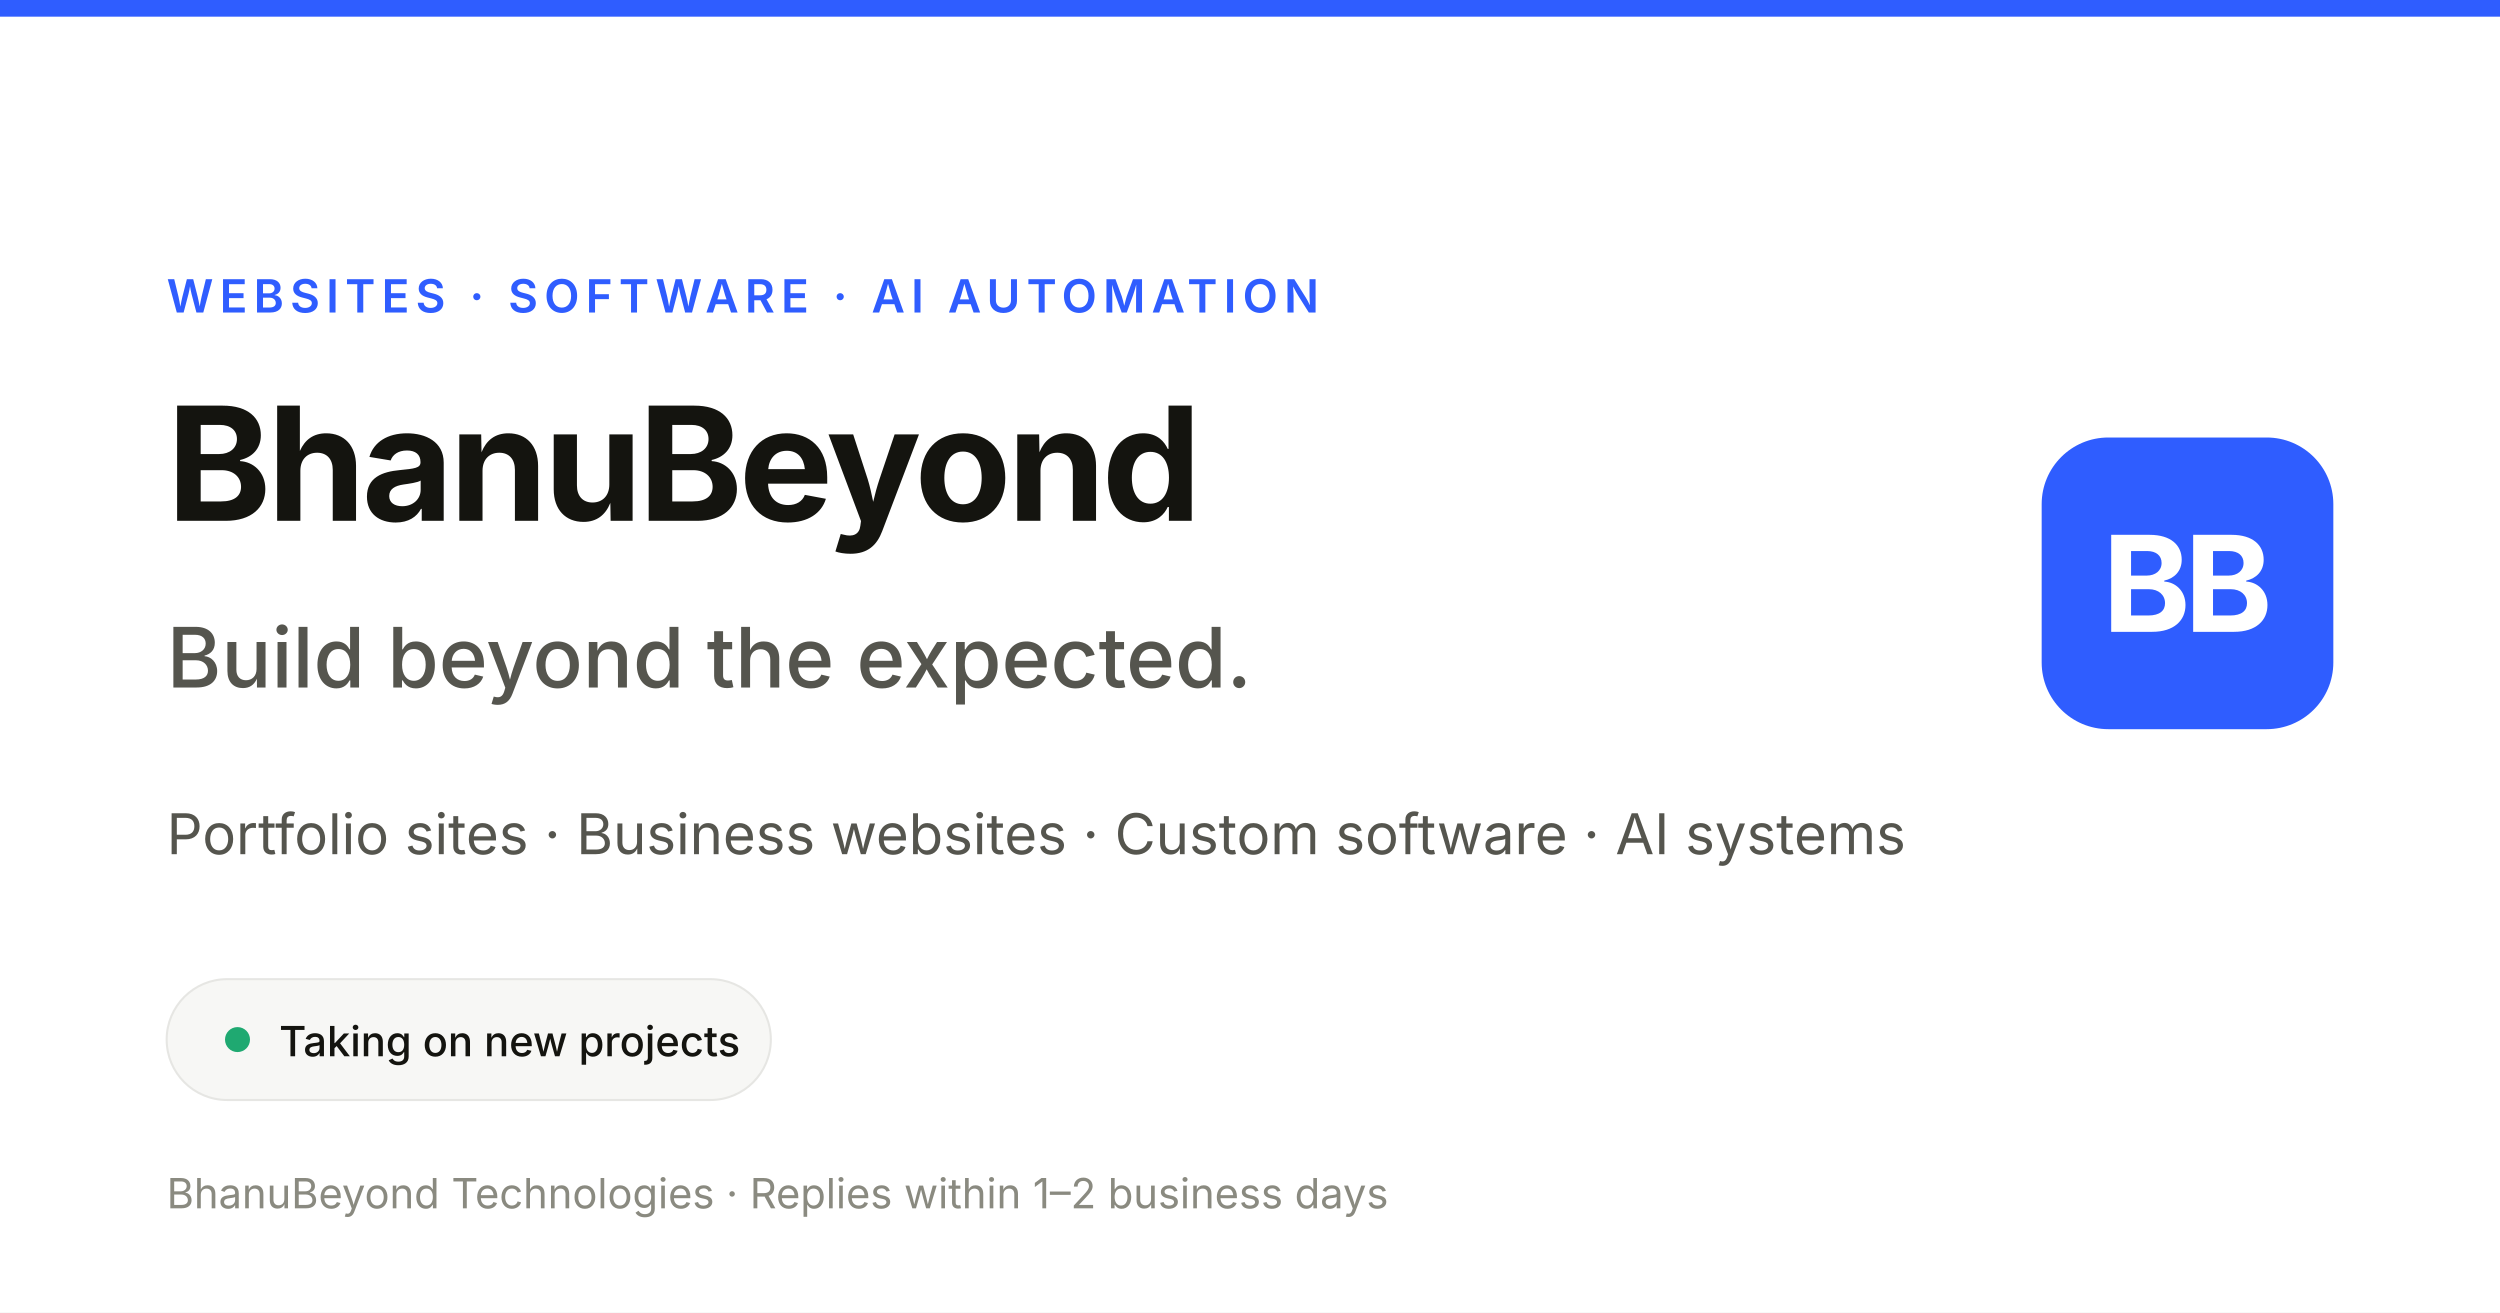
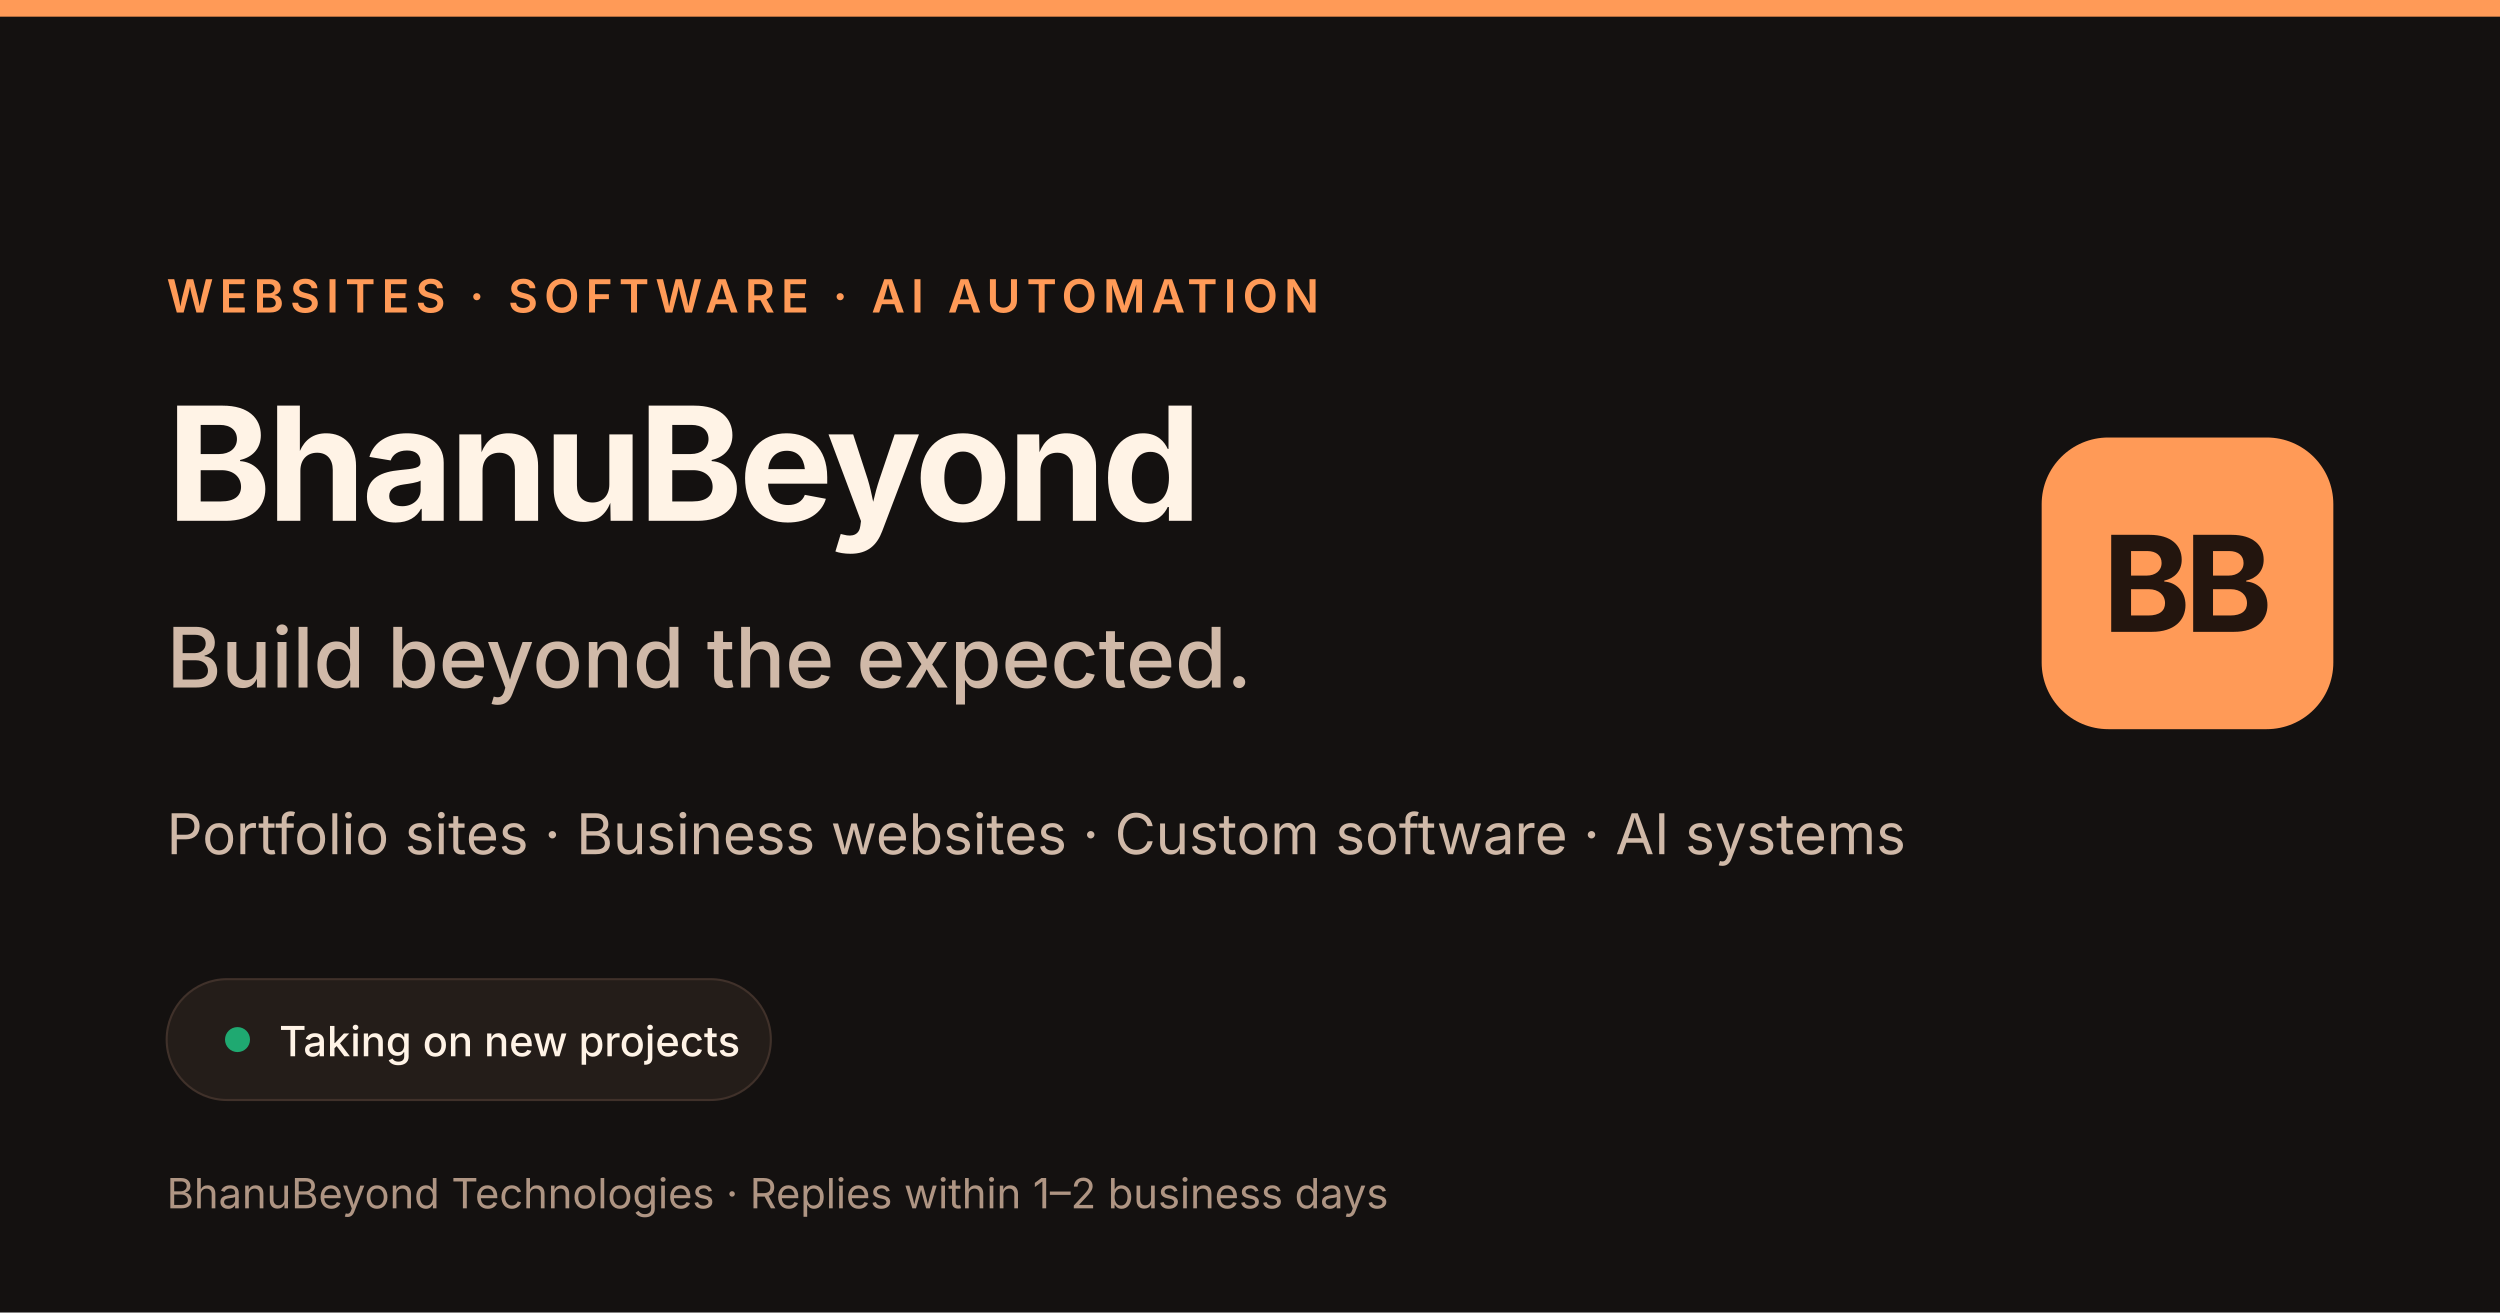
<svg xmlns="http://www.w3.org/2000/svg" width="1200" height="630" viewBox="0 0 1200 630">
-   <rect width="1200" height="630" fill="#ffffff" />
-   <rect x="0" y="0" width="1200" height="8" fill="#2f5dff" />
+   <rect width="1200" height="630" fill="#141110" />
+   <rect x="0" y="0" width="1200" height="8" fill="#ff9a57" />
  <g font-family="Inter, system-ui, -apple-system, Segoe UI, Roboto, sans-serif">
-     <text x="80" y="150" font-size="22" font-weight="600" letter-spacing="3" fill="#2f5dff">
+     <text x="80" y="150" font-size="22" font-weight="600" letter-spacing="3" fill="#ff9a57">
      WEBSITES · SOFTWARE · AI AUTOMATION
    </text>
-     <text x="80" y="250" font-size="76" font-weight="700" letter-spacing="-2" fill="#14140f">
+     <text x="80" y="250" font-size="76" font-weight="700" letter-spacing="-2" fill="#fff3e6">
      BhanuBeyond
    </text>
-     <text x="80" y="330" font-size="40" font-weight="500" fill="#55554e">
+     <text x="80" y="330" font-size="40" font-weight="500" fill="#d0b9a8">
      Build beyond the expected.
    </text>
-     <text x="80" y="410" font-size="27" font-weight="400" fill="#55554e">
+     <text x="80" y="410" font-size="27" font-weight="400" fill="#d0b9a8">
      Portfolio sites · Business websites · Custom software · AI systems
    </text>
    <g transform="translate(80, 470)">
-       <rect x="0" y="0" width="290" height="58" rx="29" fill="#f7f7f5" stroke="#e6e6e3" />
+       <rect x="0" y="0" width="290" height="58" rx="29" fill="#241d19" stroke="#40312a" />
      <circle cx="34" cy="29" r="6" fill="#1fa971" />
-       <text x="54" y="37" font-size="20" font-weight="500" fill="#14140f">Taking on new projects</text>
+       <text x="54" y="37" font-size="20" font-weight="500" fill="#fff3e6">Taking on new projects</text>
    </g>
-     <text x="80" y="580" font-size="20" font-weight="400" fill="#8a8a80">
+     <text x="80" y="580" font-size="20" font-weight="400" fill="#af9583">
      BhanuBeyond Technologies · Replies within 1–2 business days
    </text>
  </g>
  <g transform="translate(980, 210)">
-     <rect x="0" y="0" width="140" height="140" rx="32" fill="#2f5dff" />
-     <text x="70" y="70" text-anchor="middle" dominant-baseline="central" font-family="Inter, system-ui, sans-serif" font-size="64" font-weight="700" letter-spacing="-3" fill="#ffffff">BB</text>
+     <rect x="0" y="0" width="140" height="140" rx="32" fill="#ff9a57" />
+     <text x="70" y="70" text-anchor="middle" dominant-baseline="central" font-family="Inter, system-ui, sans-serif" font-size="64" font-weight="700" letter-spacing="-3" fill="#23150e">BB</text>
  </g>
</svg>
